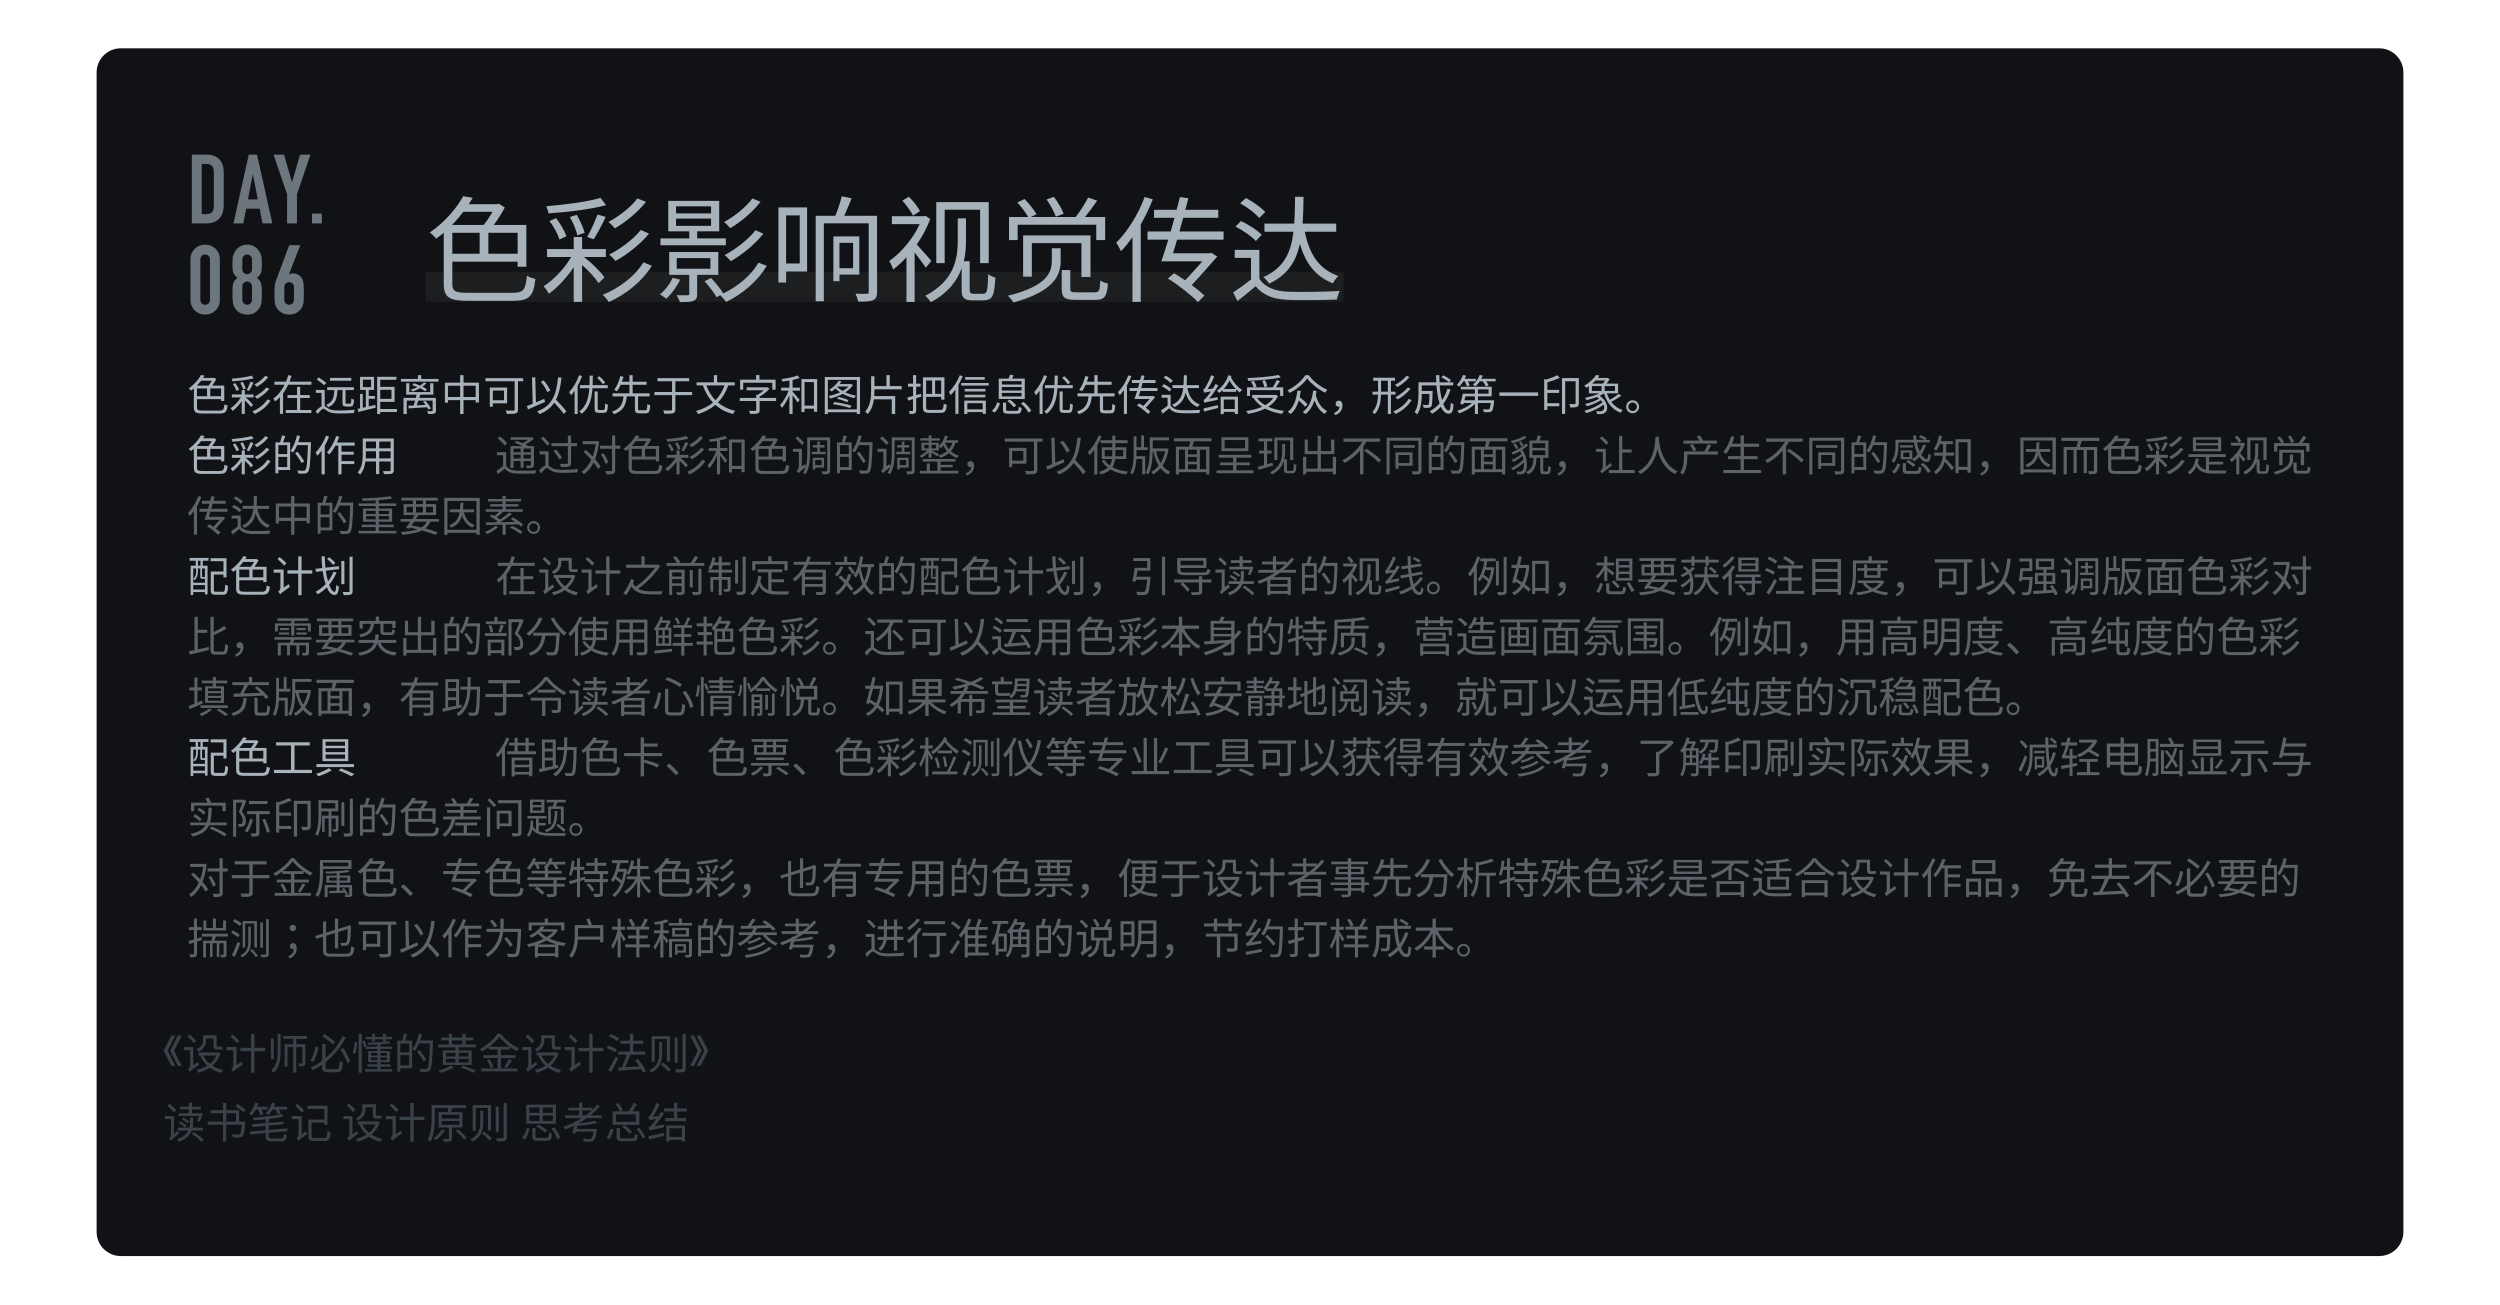
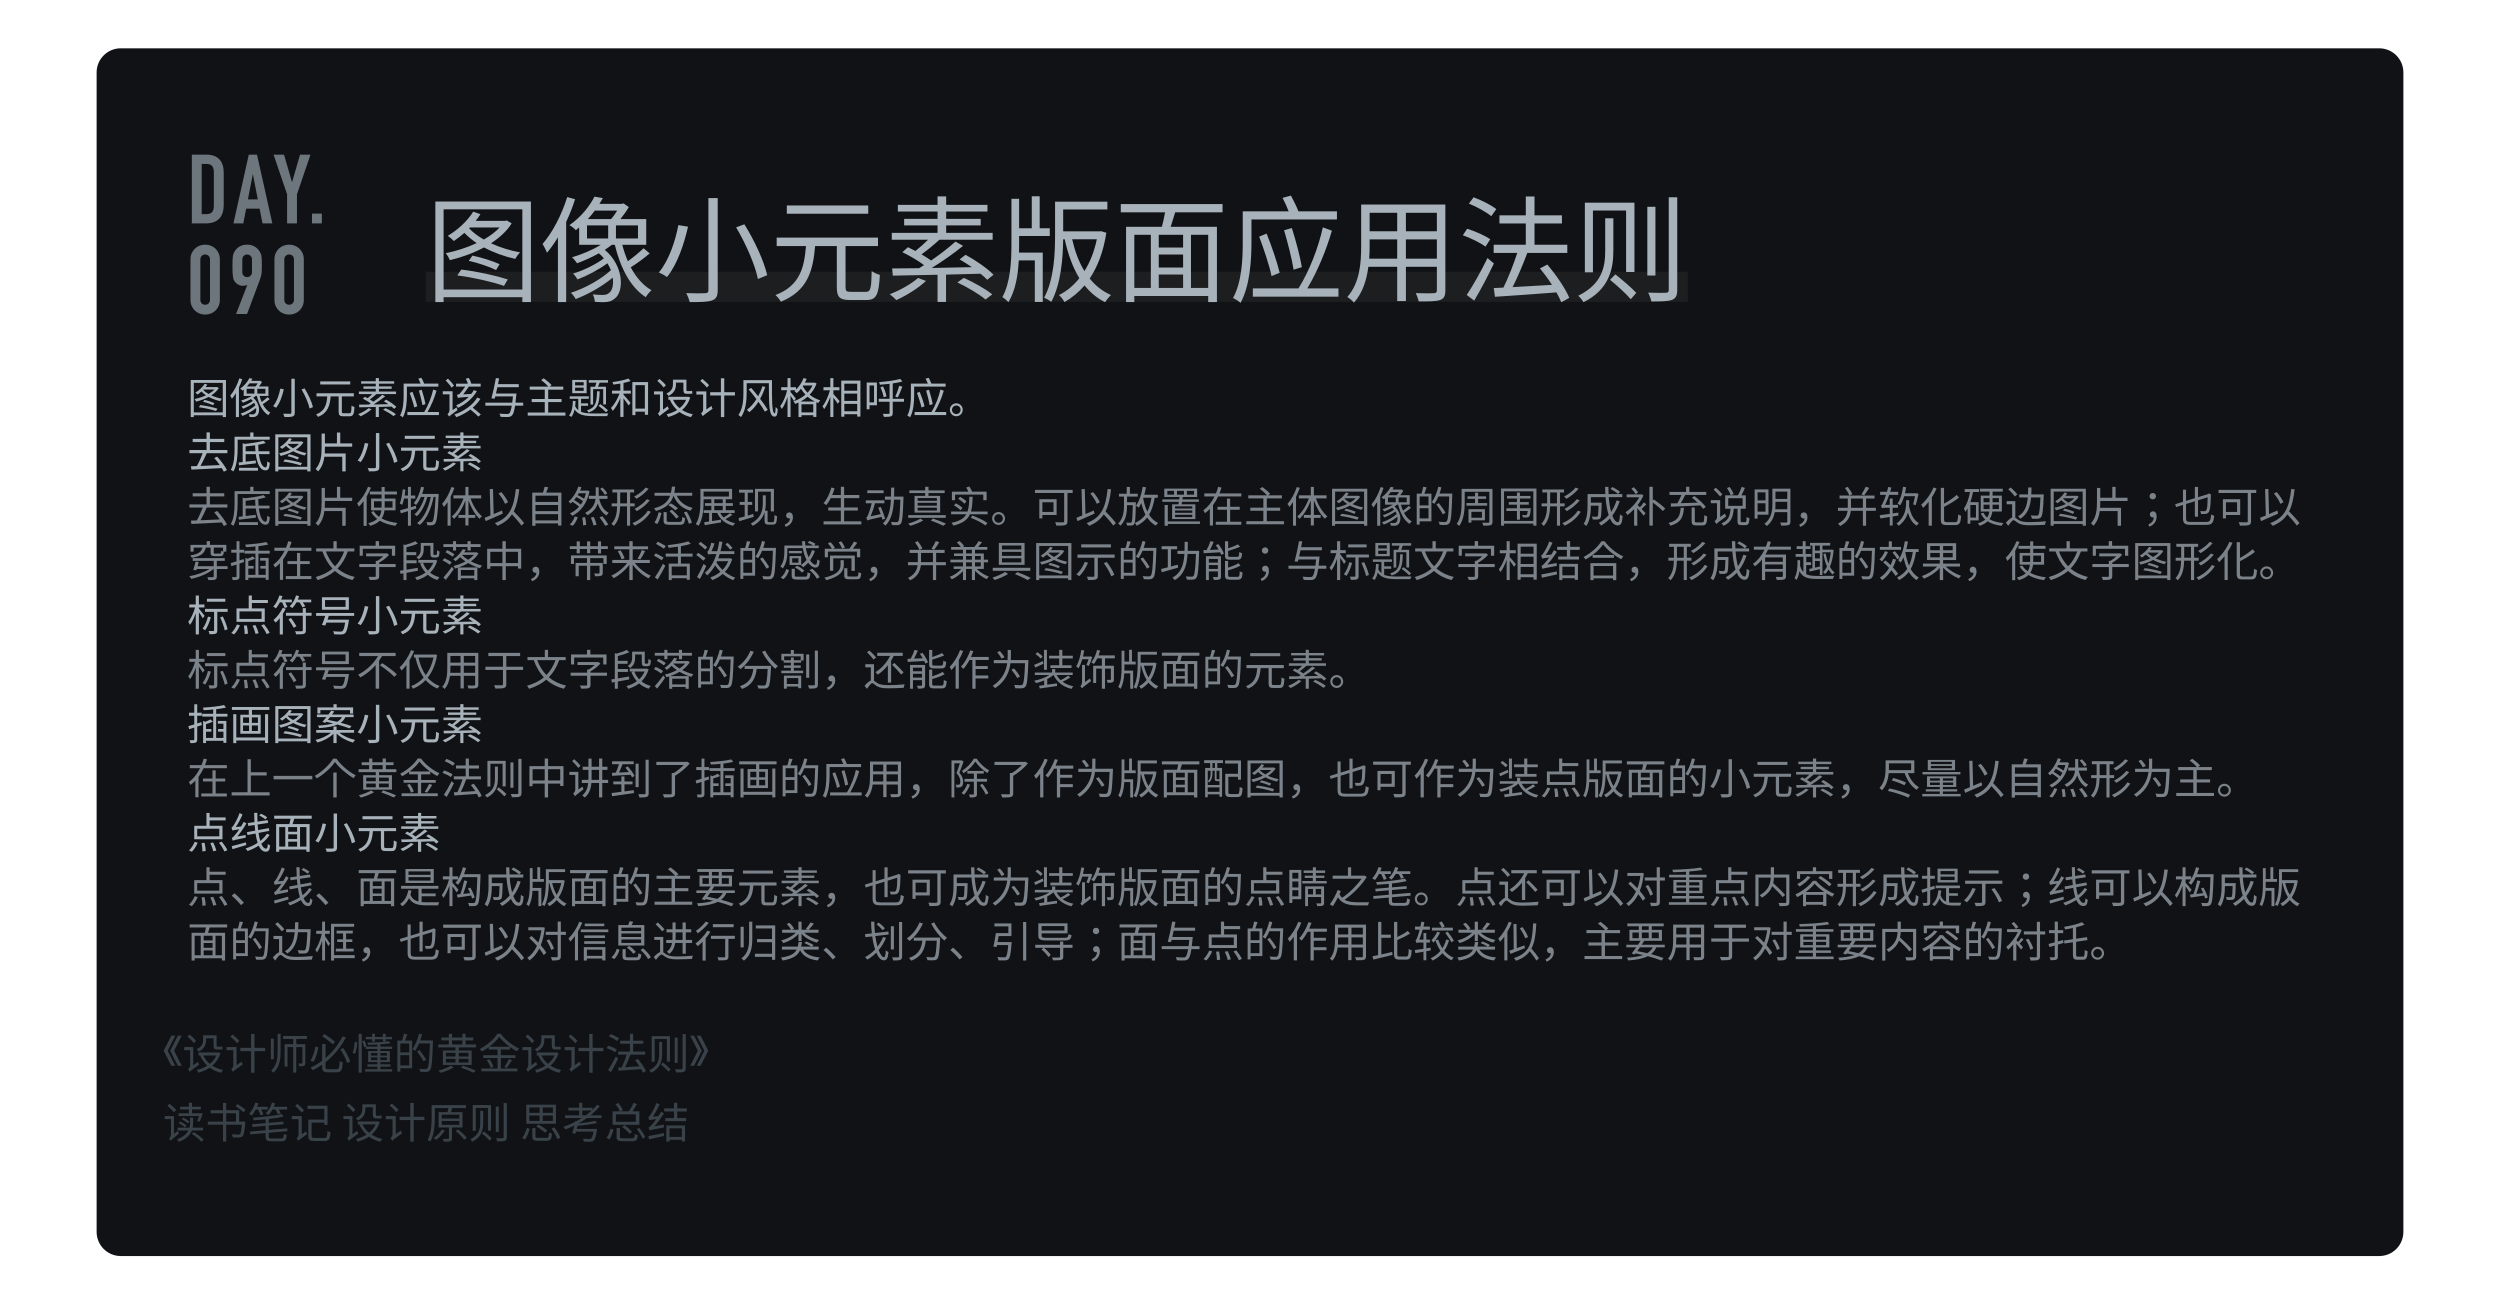
<svg xmlns="http://www.w3.org/2000/svg" width="828px" height="432px" viewBox="0 0 828 432" version="1.1">
-   <g id="86" stroke="none" stroke-width="1" fill="none" fill-rule="evenodd">
+   <g id="90" stroke="none" stroke-width="1" fill="none" fill-rule="evenodd">
    <g id="编组" transform="translate(32, 16)">
      <rect id="矩形" fill="#101216" x="0" y="0" width="764" height="400" rx="8" />
-       <path d="M31.536,58 L31.536,35.216 L36.368,35.216 C38.245,35.216 39.669,35.728 40.64,36.752 C41.611,37.776 42.096,39.227 42.096,41.104 L42.096,51.76 C42.096,53.893 41.579,55.467 40.544,56.48 C39.509,57.493 38.021,58 36.08,58 L31.536,58 Z M34.8,38.288 L34.8,54.928 L36.304,54.928 C37.221,54.928 37.872,54.699 38.256,54.24 C38.64,53.781 38.832,53.061 38.832,52.08 L38.832,41.104 C38.832,40.208 38.651,39.515 38.288,39.024 C37.925,38.533 37.264,38.288 36.304,38.288 L34.8,38.288 Z M53.376,50.032 L51.776,41.776 L51.712,41.776 L50.112,50.032 L53.376,50.032 Z M45.312,58 L50.4,35.216 L53.12,35.216 L58.208,58 L54.944,58 L53.984,53.104 L49.536,53.104 L48.576,58 L45.312,58 Z M63.088,58 L63.088,48.368 L58.608,35.216 L62.064,35.216 L64.688,44.272 L64.752,44.272 L67.376,35.216 L70.832,35.216 L66.352,48.368 L66.352,58 L63.088,58 Z M71.328,58 L71.328,54.736 L74.592,54.736 L74.592,58 L71.328,58 Z M31.088,69.92 C31.088,69.152 31.221,68.469 31.488,67.872 C31.755,67.275 32.112,66.763 32.56,66.336 C33.008,65.909 33.525,65.584 34.112,65.36 C34.699,65.136 35.312,65.024 35.952,65.024 C36.592,65.024 37.205,65.136 37.792,65.36 C38.379,65.584 38.896,65.909 39.344,66.336 C39.792,66.763 40.149,67.275 40.416,67.872 C40.683,68.469 40.816,69.152 40.816,69.92 L40.816,83.296 C40.816,84.064 40.683,84.747 40.416,85.344 C40.149,85.941 39.792,86.453 39.344,86.88 C38.896,87.307 38.379,87.632 37.792,87.856 C37.205,88.08 36.592,88.192 35.952,88.192 C35.312,88.192 34.699,88.08 34.112,87.856 C33.525,87.632 33.008,87.307 32.56,86.88 C32.112,86.453 31.755,85.941 31.488,85.344 C31.221,84.747 31.088,84.064 31.088,83.296 L31.088,69.92 Z M34.352,83.296 C34.352,83.765 34.501,84.155 34.8,84.464 C35.099,84.773 35.483,84.928 35.952,84.928 C36.421,84.928 36.805,84.773 37.104,84.464 C37.403,84.155 37.552,83.765 37.552,83.296 L37.552,69.92 C37.552,69.451 37.403,69.061 37.104,68.752 C36.805,68.443 36.421,68.288 35.952,68.288 C35.483,68.288 35.099,68.443 34.8,68.752 C34.501,69.061 34.352,69.451 34.352,69.92 L34.352,83.296 Z M49.856,65.024 C50.603,65.024 51.296,65.179 51.936,65.488 C52.576,65.797 53.109,66.229 53.536,66.784 C53.749,67.061 53.931,67.328 54.08,67.584 C54.229,67.84 54.357,68.128 54.464,68.448 C54.571,68.768 54.64,69.147 54.672,69.584 C54.704,70.021 54.72,70.549 54.72,71.168 L54.716,71.815 C54.712,72.223 54.702,72.583 54.688,72.896 C54.667,73.365 54.603,73.781 54.496,74.144 C54.389,74.507 54.224,74.832 54,75.12 C53.776,75.408 53.472,75.712 53.088,76.032 C53.472,76.331 53.776,76.629 54,76.928 C54.224,77.227 54.389,77.579 54.496,77.984 C54.603,78.389 54.667,78.885 54.688,79.472 L54.71,80.3 C54.717,80.7 54.72,81.144 54.72,81.632 L54.716,82.205 C54.71,82.658 54.695,83.048 54.672,83.376 C54.64,83.835 54.592,84.235 54.528,84.576 C54.464,84.917 54.373,85.205 54.256,85.44 C54.139,85.675 53.995,85.92 53.824,86.176 C53.461,86.731 52.949,87.205 52.288,87.6 C51.627,87.995 50.816,88.192 49.856,88.192 C48.896,88.192 48.085,87.995 47.424,87.6 C46.763,87.205 46.251,86.731 45.888,86.176 C45.717,85.92 45.573,85.675 45.456,85.44 C45.339,85.205 45.248,84.917 45.184,84.576 C45.12,84.235 45.072,83.835 45.04,83.376 L45.016,82.953 C45.003,82.651 44.996,82.308 44.993,81.926 L44.995,80.933 C44.999,80.378 45.009,79.891 45.024,79.472 C45.045,78.885 45.109,78.389 45.216,77.984 C45.323,77.579 45.488,77.227 45.712,76.928 C45.936,76.629 46.24,76.331 46.624,76.032 C46.24,75.712 45.936,75.408 45.712,75.12 C45.488,74.832 45.323,74.507 45.216,74.144 C45.109,73.781 45.045,73.365 45.024,72.896 L45.006,72.391 C44.999,72.121 44.995,71.824 44.993,71.5 L44.992,71.168 C44.992,70.549 45.013,70.021 45.056,69.584 C45.099,69.147 45.173,68.768 45.28,68.448 C45.387,68.128 45.509,67.84 45.648,67.584 C45.787,67.328 45.963,67.061 46.176,66.784 C46.603,66.229 47.136,65.797 47.776,65.488 C48.416,65.179 49.109,65.024 49.856,65.024 Z M67.44,65.216 L63.728,74.784 L63.792,74.848 C63.899,74.763 64.064,74.693 64.288,74.64 C64.512,74.587 64.805,74.56 65.168,74.56 C65.744,74.56 66.277,74.699 66.768,74.976 C67.259,75.253 67.643,75.605 67.92,76.032 C68.069,76.267 68.187,76.501 68.272,76.736 C68.357,76.971 68.432,77.28 68.496,77.664 L68.535,78.082 C68.559,78.383 68.578,78.729 68.592,79.12 L68.606,79.589 C68.614,79.921 68.619,80.292 68.622,80.701 L68.624,81.344 C68.624,82.091 68.613,82.704 68.592,83.184 L68.561,83.722 C68.543,83.971 68.522,84.192 68.496,84.384 C68.432,84.725 68.352,85.013 68.256,85.248 C68.16,85.483 68.037,85.728 67.888,85.984 C67.461,86.688 66.891,87.232 66.176,87.616 C65.461,88 64.656,88.192 63.76,88.192 C62.864,88.192 62.064,87.995 61.36,87.6 C60.656,87.205 60.091,86.667 59.664,85.984 C59.493,85.728 59.36,85.483 59.264,85.248 C59.168,85.013 59.099,84.725 59.056,84.384 C58.992,84.064 58.949,83.664 58.928,83.184 L58.912,82.74 C58.904,82.422 58.898,82.061 58.897,81.656 L58.899,80.771 C58.902,80.408 58.909,80.086 58.92,79.804 L58.928,79.6 C58.949,79.141 58.981,78.741 59.024,78.4 C59.067,78.08 59.131,77.787 59.216,77.52 C59.301,77.253 59.397,76.971 59.504,76.672 L63.792,65.216 L67.44,65.216 Z M49.856,77.248 C49.429,77.248 49.056,77.403 48.736,77.712 C48.416,78.021 48.256,78.4 48.256,78.848 L48.256,83.328 C48.256,83.776 48.416,84.155 48.736,84.464 C49.056,84.773 49.429,84.928 49.856,84.928 C50.283,84.928 50.656,84.773 50.976,84.464 C51.296,84.155 51.456,83.776 51.456,83.328 L51.456,78.848 C51.456,78.4 51.296,78.021 50.976,77.712 C50.656,77.403 50.283,77.248 49.856,77.248 Z M63.76,77.44 C63.333,77.44 62.96,77.589 62.64,77.888 C62.32,78.187 62.16,78.581 62.16,79.072 L62.16,79.072 L62.16,83.296 C62.16,83.787 62.32,84.181 62.64,84.48 C62.96,84.779 63.333,84.928 63.76,84.928 C64.187,84.928 64.56,84.779 64.88,84.48 C65.2,84.181 65.36,83.787 65.36,83.296 L65.36,83.296 L65.36,79.072 C65.36,78.581 65.2,78.187 64.88,77.888 C64.56,77.589 64.187,77.44 63.76,77.44 Z M49.856,68.288 C49.429,68.288 49.056,68.443 48.736,68.752 C48.416,69.061 48.256,69.44 48.256,69.888 L48.256,73.216 C48.256,73.664 48.416,74.043 48.736,74.352 C49.056,74.661 49.429,74.816 49.856,74.816 C50.283,74.816 50.656,74.661 50.976,74.352 C51.296,74.043 51.456,73.664 51.456,73.216 L51.456,69.888 C51.456,69.44 51.296,69.061 50.976,68.752 C50.656,68.443 50.283,68.288 49.856,68.288 Z" id="DAY.086" fill="#6E767D" fill-rule="nonzero" />
+       <path d="M31.536,58 L31.536,35.216 L36.368,35.216 C38.245,35.216 39.669,35.728 40.64,36.752 C41.611,37.776 42.096,39.227 42.096,41.104 L42.096,51.76 C42.096,53.893 41.579,55.467 40.544,56.48 C39.509,57.493 38.021,58 36.08,58 L31.536,58 Z M34.8,38.288 L34.8,54.928 L36.304,54.928 C37.221,54.928 37.872,54.699 38.256,54.24 C38.64,53.781 38.832,53.061 38.832,52.08 L38.832,41.104 C38.832,40.208 38.651,39.515 38.288,39.024 C37.925,38.533 37.264,38.288 36.304,38.288 L34.8,38.288 Z M53.376,50.032 L51.776,41.776 L51.712,41.776 L50.112,50.032 L53.376,50.032 Z M45.312,58 L50.4,35.216 L53.12,35.216 L58.208,58 L54.944,58 L53.984,53.104 L49.536,53.104 L48.576,58 L45.312,58 Z M63.088,58 L63.088,48.368 L58.608,35.216 L62.064,35.216 L64.688,44.272 L64.752,44.272 L67.376,35.216 L70.832,35.216 L66.352,48.368 L66.352,58 L63.088,58 Z M35.952,65.024 C36.592,65.024 37.205,65.136 37.792,65.36 C38.379,65.584 38.896,65.909 39.344,66.336 C39.792,66.763 40.149,67.275 40.416,67.872 C40.683,68.469 40.816,69.152 40.816,69.92 L40.816,83.296 C40.816,84.064 40.683,84.747 40.416,85.344 C40.149,85.941 39.792,86.453 39.344,86.88 C38.896,87.307 38.379,87.632 37.792,87.856 C37.205,88.08 36.592,88.192 35.952,88.192 C35.312,88.192 34.699,88.08 34.112,87.856 C33.525,87.632 33.008,87.307 32.56,86.88 C32.112,86.453 31.755,85.941 31.488,85.344 C31.221,84.747 31.088,84.064 31.088,83.296 L31.088,69.92 C31.088,69.152 31.221,68.469 31.488,67.872 C31.755,67.275 32.112,66.763 32.56,66.336 C33.008,65.909 33.525,65.584 34.112,65.36 C34.699,65.136 35.312,65.024 35.952,65.024 Z M63.76,65.024 C64.4,65.024 65.013,65.136 65.6,65.36 C66.187,65.584 66.704,65.909 67.152,66.336 C67.6,66.763 67.957,67.275 68.224,67.872 C68.491,68.469 68.624,69.152 68.624,69.92 L68.624,83.296 C68.624,84.064 68.491,84.747 68.224,85.344 C67.957,85.941 67.6,86.453 67.152,86.88 C66.704,87.307 66.187,87.632 65.6,87.856 C65.013,88.08 64.4,88.192 63.76,88.192 C63.12,88.192 62.507,88.08 61.92,87.856 C61.333,87.632 60.816,87.307 60.368,86.88 C59.92,86.453 59.563,85.941 59.296,85.344 C59.029,84.747 58.896,84.064 58.896,83.296 L58.896,69.92 C58.896,69.152 59.029,68.469 59.296,67.872 C59.563,67.275 59.92,66.763 60.368,66.336 C60.816,65.909 61.333,65.584 61.92,65.36 C62.507,65.136 63.12,65.024 63.76,65.024 Z M49.856,65.024 C50.752,65.024 51.552,65.221 52.256,65.616 C52.96,66.011 53.525,66.549 53.952,67.232 C54.101,67.488 54.229,67.733 54.336,67.968 C54.443,68.203 54.528,68.48 54.592,68.8 C54.635,69.141 54.667,69.552 54.688,70.032 L54.704,70.476 C54.715,70.873 54.72,71.339 54.72,71.872 L54.714,72.71 C54.709,73.052 54.7,73.354 54.688,73.616 L54.657,74.133 C54.639,74.375 54.618,74.592 54.592,74.784 C54.528,75.125 54.459,75.429 54.384,75.696 C54.309,75.963 54.219,76.245 54.112,76.544 L49.824,88 L46.176,88 L49.888,78.432 L49.824,78.368 C49.717,78.453 49.552,78.523 49.328,78.576 C49.104,78.629 48.811,78.656 48.448,78.656 C47.872,78.656 47.339,78.517 46.848,78.24 C46.357,77.963 45.973,77.611 45.696,77.184 C45.547,76.971 45.429,76.741 45.344,76.496 C45.259,76.251 45.195,75.936 45.152,75.552 C45.099,75.232 45.06,74.842 45.036,74.381 L45.024,74.096 C45.008,73.656 44.998,73.129 44.994,72.515 L44.992,71.872 C44.992,71.232 45,70.69 45.016,70.246 L45.024,70.032 C45.041,69.648 45.072,69.308 45.116,69.013 L45.152,68.8 C45.195,68.48 45.264,68.203 45.36,67.968 C45.456,67.733 45.579,67.488 45.728,67.232 C46.155,66.528 46.725,65.984 47.44,65.6 C48.155,65.216 48.96,65.024 49.856,65.024 Z M35.952,68.288 C35.483,68.288 35.099,68.443 34.8,68.752 C34.501,69.061 34.352,69.451 34.352,69.92 L34.352,83.296 C34.352,83.765 34.501,84.155 34.8,84.464 C35.099,84.773 35.483,84.928 35.952,84.928 C36.421,84.928 36.805,84.773 37.104,84.464 C37.403,84.155 37.552,83.765 37.552,83.296 L37.552,69.92 C37.552,69.451 37.403,69.061 37.104,68.752 C36.805,68.443 36.421,68.288 35.952,68.288 Z M63.76,68.288 C63.291,68.288 62.907,68.443 62.608,68.752 C62.309,69.061 62.16,69.451 62.16,69.92 L62.16,69.92 L62.16,83.296 C62.16,83.765 62.309,84.155 62.608,84.464 C62.907,84.773 63.291,84.928 63.76,84.928 C64.229,84.928 64.613,84.773 64.912,84.464 C65.211,84.155 65.36,83.765 65.36,83.296 L65.36,83.296 L65.36,69.92 C65.36,69.451 65.211,69.061 64.912,68.752 C64.613,68.443 64.229,68.288 63.76,68.288 Z M49.856,68.288 C49.429,68.288 49.056,68.437 48.736,68.736 C48.416,69.035 48.256,69.429 48.256,69.92 L48.256,74.144 C48.256,74.635 48.416,75.029 48.736,75.328 C49.056,75.627 49.429,75.776 49.856,75.776 C50.283,75.776 50.656,75.627 50.976,75.328 C51.296,75.029 51.456,74.635 51.456,74.144 L51.456,69.92 C51.456,69.429 51.296,69.035 50.976,68.736 C50.656,68.437 50.283,68.288 49.856,68.288 Z M74.592,54.736 L74.592,58 L71.328,58 L71.328,54.736 L74.592,54.736 Z" id="DAY.090" fill="#6E767D" fill-rule="nonzero" />
    </g>
-     <rect id="矩形" fill="#1D1E1F" x="141" y="90" width="304" height="10" />
-     <text id="色彩影响视觉传达" font-family="PingFangSC-Semibold, PingFang SC" font-size="38" font-weight="500" line-spacing="38" fill="#A8B2BA">
-       <tspan x="141" y="97">色彩影响视觉传达</tspan>
+     <rect id="矩形" fill="#1D1E1F" x="141" y="90" width="418" height="10" />
+     <text id="图像小元素版面应用法则" font-family="PingFangSC-Semibold, PingFang SC" font-size="38" font-weight="500" line-spacing="38" fill="#A8B2BA">
+       <tspan x="141" y="97">图像小元素版面应用法则</tspan>
    </text>
-     <text id="色彩在远距离中可以优先于文字和图片把信息" font-family="PingFangSC-Regular, PingFang SC" font-size="14" font-weight="normal" line-spacing="20" fill="#A8B2BA">
-       <tspan x="62" y="136">色彩在远距离中可以优先于文字和图片把信息优先传达给受众，形成第一印象。</tspan>
-       <tspan x="62" y="156" font-family="PingFangSC-Medium, PingFang SC" font-weight="400">色彩的作用</tspan>
-       <tspan x="132" y="156">    </tspan>
-       <tspan x="164" y="156" fill-opacity="0.5">通过对色彩和色调的调整，可以使版面呈现出不同的面貌，让人产生不同的感知，因而色彩是视觉</tspan>
-       <tspan x="62" y="176" fill-opacity="0.5">传达中的重要因素。</tspan>
-       <tspan x="188" y="176" />
-       <tspan x="62" y="196" font-family="PingFangSC-Medium, PingFang SC" font-weight="400">配色计划</tspan>
-       <tspan x="118" y="196">    </tspan>
-       <tspan x="164" y="196" fill-opacity="0.5">在设计之前制定有效的配色计划，引导读者的视线。例如，想要获得注目度，可以强调版面色彩对</tspan>
-       <tspan x="62" y="216" fill-opacity="0.5">比，需要突出的部分使用鲜艳色彩。还可以运用色彩本身的特质，营造画面氛围。例如，用高明度、高纯度的色彩</tspan>
-       <tspan x="62" y="236" fill-opacity="0.5">填充版面，有助于令读者心情愉悦。如果希望读者放松安静地阅读，就可以运用低纯度的沉稳配色。</tspan>
-       <tspan x="678" y="236" />
-       <tspan x="62" y="256" font-family="PingFangSC-Medium, PingFang SC" font-weight="400">配色工具</tspan>
-       <tspan x="118" y="256">        </tspan>
-       <tspan x="164" y="256" fill-opacity="0.5">借助色卡、色票、色彩检测仪等专业工具可以获得有效参考，了解印刷实际效果，减轻电脑显示与</tspan>
-       <tspan x="62" y="276" fill-opacity="0.5">实际印刷的色差问题。</tspan>
-       <tspan x="62" y="296" fill-opacity="0.5">对于金属色、专色等特殊色彩，也有专用的色票，便于设计者事先分析特殊色彩是否适合设计作品，免去不必要的</tspan>
-       <tspan x="62" y="316" fill-opacity="0.5">揣测；也可以作为客户样稿的参考，进行准确的说明，节约打样成本。</tspan>
+     <text id="图像小元素应该与主题和设计风格相呼应。" font-family="PingFangSC-Regular, PingFang SC" font-size="14" font-weight="normal" line-spacing="18" fill="#A8B2BA">
+       <tspan x="62" y="137">图像小元素应该与主题和设计风格相呼应。</tspan>
+       <tspan x="62" y="155">去底图片小元素</tspan>
+       <tspan x="62" y="173" fill-opacity="0.7">去底图片使物体以自然形态展现，生动真实。可以放置在主体图像的周围形成补充说明，并软化硬边图片；也可以</tspan>
+       <tspan x="62" y="191" fill-opacity="0.7">穿插在文字段落中，带来活泼的感觉，并兼具图示的功能；与标题文字相结合，形成有趣的效果，使文字图形化。</tspan>
+       <tspan x="62" y="209">标点符号小元素</tspan>
+       <tspan x="62" y="227" fill-opacity="0.7">标点符号不仅用于文字段落的分割，还能作为装饰版面的元素。</tspan>
+       <tspan x="455.008" y="227" />
+       <tspan x="62" y="245">插画图案小元素</tspan>
+       <tspan x="62" y="263" fill-opacity="0.7">在上一个黄金法则中讲到了插画的应用，除了作为版面配图，也可作为装点版面的小元素，尽量以自然形为主。</tspan>
+       <tspan x="749.008" y="263" />
+       <tspan x="62" y="281">点线面小元素</tspan>
+       <tspan x="62" y="299" fill-opacity="0.7">点、线、面是构成版面的主要元素，也可成为装饰版面的点睛之笔。点还可以对重点内容形成提示；线可以构成版</tspan>
+       <tspan x="62" y="317" fill-opacity="0.7">面的边框，也可以对信息进行归类、划分、引导；面与点的作用比较类似，主要用于对重要内容的衬托。</tspan>
    </text>
    <text id="《设计师必懂的黄金设计法则》-读书笔记" font-family="PingFangSC-Regular, PingFang SC" font-size="14" font-weight="normal" line-spacing="24" fill="#3A4249">
      <tspan x="54" y="353">《设计师必懂的黄金设计法则》     </tspan>
      <tspan x="54" y="377">  读书笔记 设计原则 思考总结</tspan>
    </text>
  </g>
</svg>
